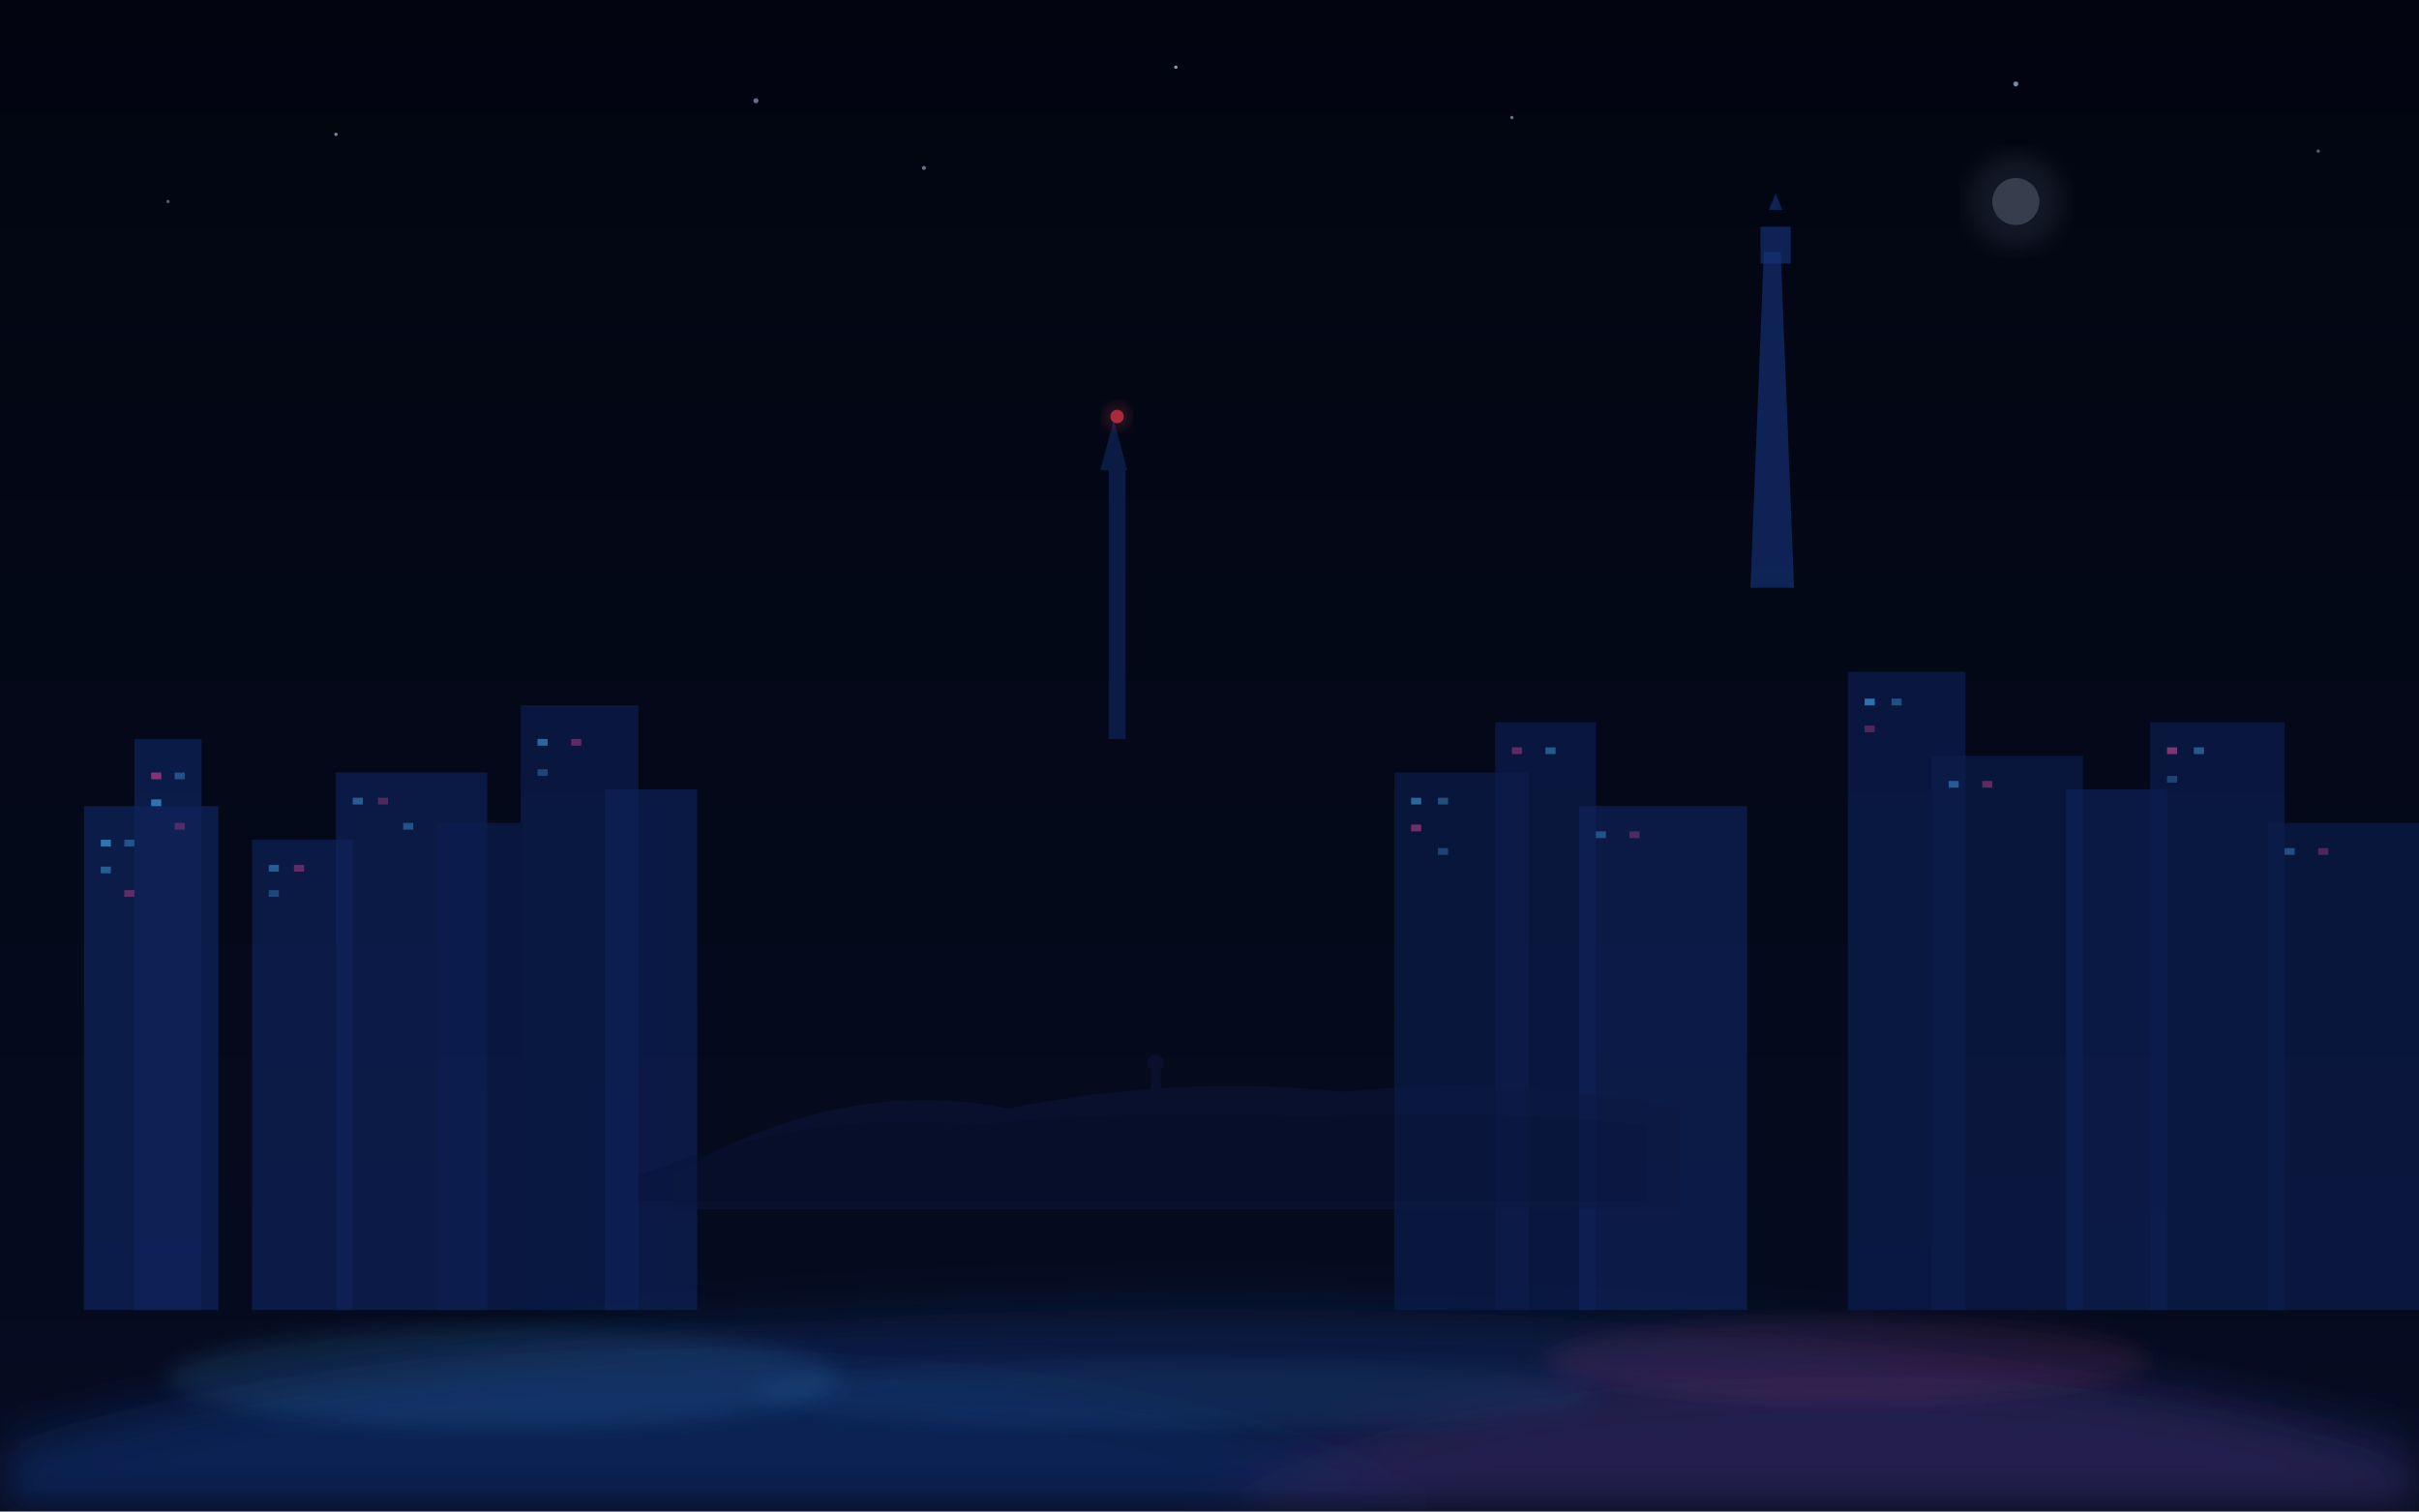
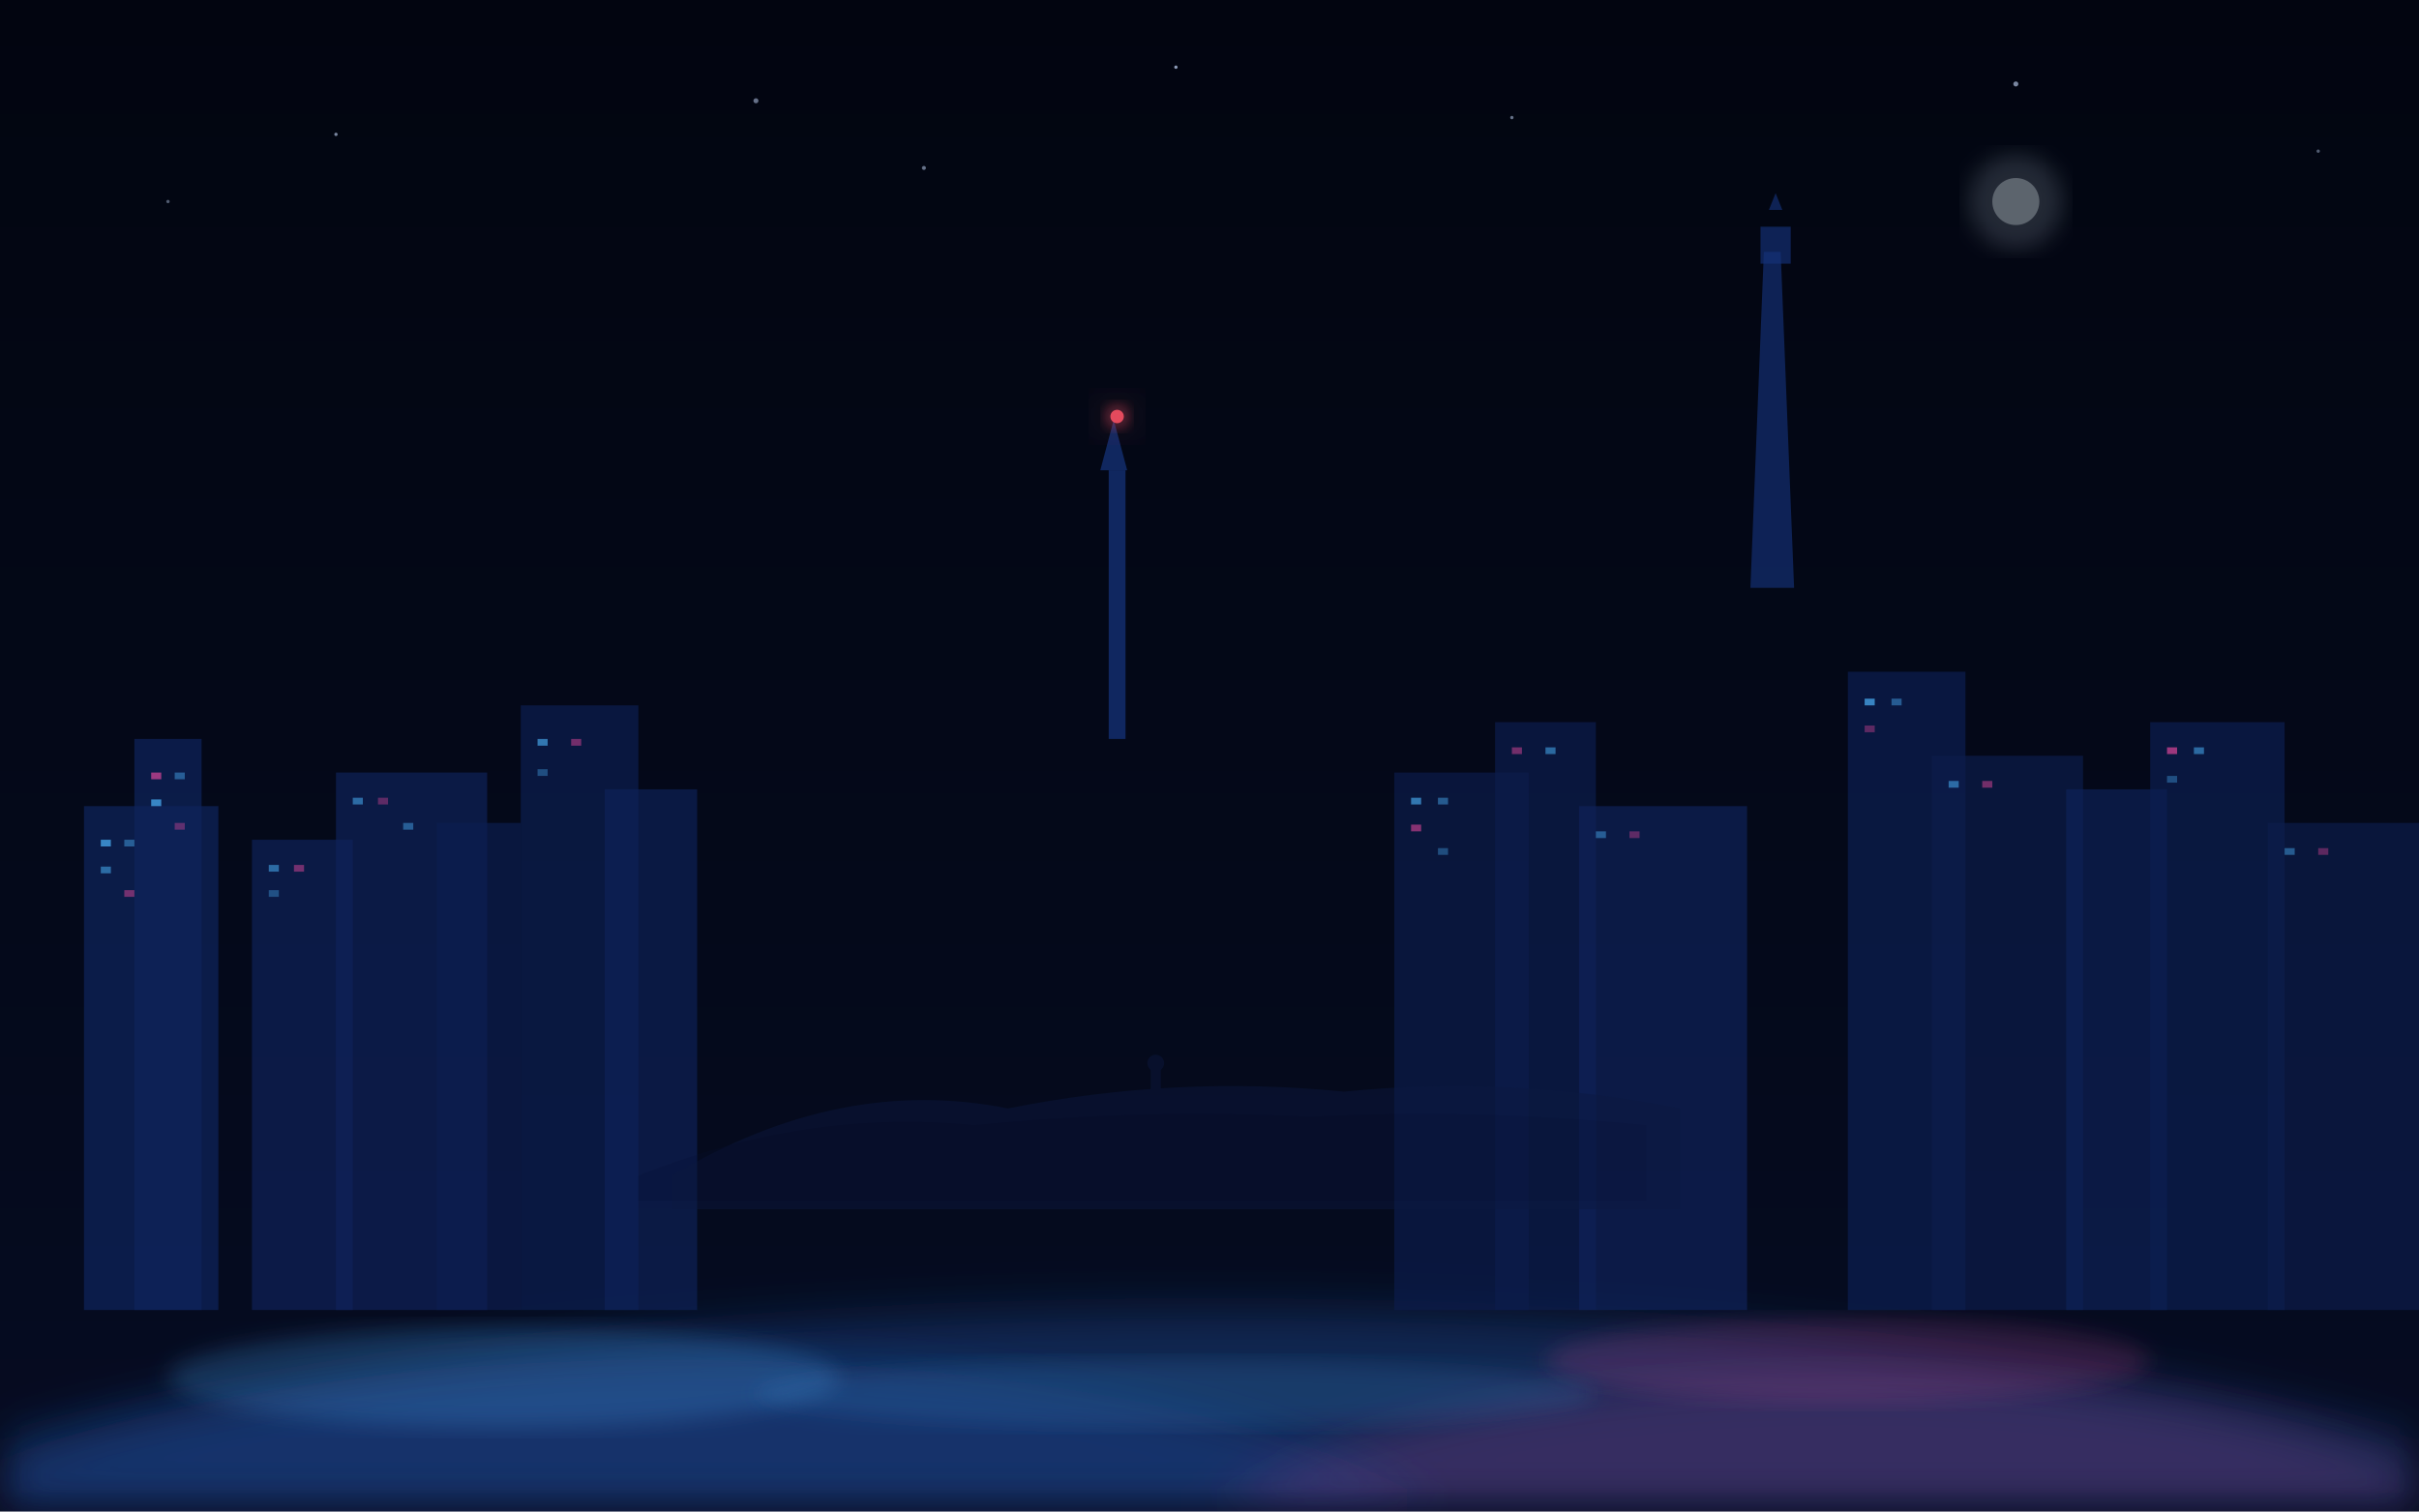
<svg xmlns="http://www.w3.org/2000/svg" viewBox="0 0 1440 900" preserveAspectRatio="xMidYMid slice">
  <defs>
    <filter id="blur-heavy">
      <feGaussianBlur stdDeviation="14" />
    </filter>
    <filter id="blur-med">
      <feGaussianBlur stdDeviation="6" />
    </filter>
    <filter id="blur-soft">
      <feGaussianBlur stdDeviation="3" />
    </filter>
    <linearGradient id="skyGrad" x1="0%" y1="0%" x2="0%" y2="100%">
      <stop offset="0%" stop-color="#020510" />
      <stop offset="60%" stop-color="#04091a" />
      <stop offset="100%" stop-color="#060c22" />
    </linearGradient>
  </defs>
  <rect width="1440" height="900" fill="url(#skyGrad)" />
-   <ellipse cx="720" cy="980" rx="900" ry="200" fill="rgba(40,120,255,0.15)" filter="url(#blur-heavy)" />
-   <ellipse cx="400" cy="960" rx="500" ry="150" fill="rgba(20,80,200,0.12)" filter="url(#blur-heavy)" />
-   <ellipse cx="1100" cy="940" rx="400" ry="120" fill="rgba(255,60,160,0.10)" filter="url(#blur-heavy)" />
-   <circle cx="1200" cy="120" r="28" fill="rgba(200,220,255,0.08)" filter="url(#blur-med)" />
-   <circle cx="1200" cy="120" r="14" fill="rgba(220,235,255,0.18)" />
+   <ellipse cx="720" cy="980" rx="900" ry="200" fill="rgba(50,140,255,0.22)" filter="url(#blur-heavy)" />
+   <ellipse cx="400" cy="960" rx="500" ry="150" fill="rgba(30,100,220,0.18)" filter="url(#blur-heavy)" />
+   <ellipse cx="1100" cy="940" rx="400" ry="120" fill="rgba(255,80,180,0.16)" filter="url(#blur-heavy)" />
+   <circle cx="1200" cy="120" r="28" fill="rgba(220,240,255,0.15)" filter="url(#blur-med)" />
+   <circle cx="1200" cy="120" r="14" fill="rgba(240,250,255,0.28)" />
  <polygon points="1050,150 1060,150 1068,350 1042,350" fill="rgba(20,50,120,0.65)" />
  <rect x="1048" y="135" width="18" height="22" fill="rgba(20,50,120,0.65)" />
  <polygon points="1053,125 1057,115 1061,125" fill="rgba(20,50,120,0.65)" />
-   <rect x="660" y="280" width="10" height="160" fill="rgba(15,40,100,0.60)" />
-   <polygon points="655,280 671,280 663,250" fill="rgba(15,40,100,0.60)" />
-   <circle cx="665" cy="248" r="4" fill="rgba(255,60,80,0.6)" />
-   <circle cx="665" cy="248" r="8" fill="rgba(255,60,80,0.15)" filter="url(#blur-soft)" />
+   <rect x="660" y="280" width="10" height="160" fill="rgba(20,50,120,0.75)" />
+   <polygon points="655,280 671,280 663,250" fill="rgba(20,50,120,0.75)" />
+   <circle cx="665" cy="248" r="4" fill="rgba(255,80,100,0.85)" />
+   <circle cx="665" cy="248" r="8" fill="rgba(255,80,100,0.28)" filter="url(#blur-soft)" />
+   <circle cx="665" cy="248" r="14" fill="rgba(255,80,100,0.12)" filter="url(#blur-heavy)" />
  <rect x="50" y="480" width="80" height="300" fill="rgba(15,35,90,0.72)" />
  <rect x="80" y="440" width="40" height="340" fill="rgba(15,35,90,0.72)" />
  <rect x="150" y="500" width="60" height="280" fill="rgba(15,35,90,0.68)" />
  <rect x="200" y="460" width="90" height="320" fill="rgba(15,35,90,0.68)" />
  <rect x="260" y="490" width="50" height="290" fill="rgba(12,30,80,0.68)" />
  <rect x="310" y="420" width="70" height="360" fill="rgba(12,30,80,0.70)" />
  <rect x="360" y="470" width="55" height="310" fill="rgba(15,35,90,0.65)" />
  <rect x="830" y="460" width="80" height="320" fill="rgba(12,28,75,0.70)" />
  <rect x="890" y="430" width="60" height="350" fill="rgba(12,28,75,0.72)" />
  <rect x="940" y="480" width="100" height="300" fill="rgba(15,35,90,0.68)" />
  <rect x="1100" y="400" width="70" height="380" fill="rgba(12,30,80,0.72)" />
  <rect x="1150" y="450" width="90" height="330" fill="rgba(12,28,75,0.68)" />
  <rect x="1230" y="470" width="60" height="310" fill="rgba(15,35,90,0.65)" />
  <rect x="1280" y="430" width="80" height="350" fill="rgba(12,30,80,0.70)" />
  <rect x="1350" y="490" width="90" height="290" fill="rgba(12,28,75,0.68)" />
-   <g opacity="0.7">
+   <g opacity="0.85">
    <rect x="60" y="500" width="6" height="4" fill="#4db8ff" opacity="0.8" />
    <rect x="74" y="500" width="6" height="4" fill="#4db8ff" opacity="0.5" />
    <rect x="60" y="516" width="6" height="4" fill="#4db8ff" opacity="0.6" />
    <rect x="74" y="530" width="6" height="4" fill="#ff4da6" opacity="0.5" />
    <rect x="90" y="460" width="6" height="4" fill="#ff4da6" opacity="0.7" />
    <rect x="104" y="460" width="6" height="4" fill="#4db8ff" opacity="0.5" />
    <rect x="90" y="476" width="6" height="4" fill="#4db8ff" opacity="0.8" />
    <rect x="104" y="490" width="6" height="4" fill="#ff4da6" opacity="0.4" />
    <rect x="160" y="515" width="6" height="4" fill="#4db8ff" opacity="0.6" />
    <rect x="175" y="515" width="6" height="4" fill="#ff4da6" opacity="0.5" />
    <rect x="160" y="530" width="6" height="4" fill="#4db8ff" opacity="0.4" />
    <rect x="210" y="475" width="6" height="4" fill="#4db8ff" opacity="0.6" />
    <rect x="225" y="475" width="6" height="4" fill="#ff4da6" opacity="0.4" />
    <rect x="240" y="490" width="6" height="4" fill="#4db8ff" opacity="0.5" />
    <rect x="320" y="440" width="6" height="4" fill="#4db8ff" opacity="0.7" />
    <rect x="340" y="440" width="6" height="4" fill="#ff4da6" opacity="0.5" />
    <rect x="320" y="458" width="6" height="4" fill="#4db8ff" opacity="0.4" />
    <rect x="840" y="475" width="6" height="4" fill="#4db8ff" opacity="0.7" />
    <rect x="856" y="475" width="6" height="4" fill="#4db8ff" opacity="0.5" />
    <rect x="840" y="491" width="6" height="4" fill="#ff4da6" opacity="0.6" />
    <rect x="856" y="505" width="6" height="4" fill="#4db8ff" opacity="0.4" />
    <rect x="900" y="445" width="6" height="4" fill="#ff4da6" opacity="0.5" />
    <rect x="920" y="445" width="6" height="4" fill="#4db8ff" opacity="0.6" />
    <rect x="950" y="495" width="6" height="4" fill="#4db8ff" opacity="0.5" />
    <rect x="970" y="495" width="6" height="4" fill="#ff4da6" opacity="0.4" />
    <rect x="1110" y="416" width="6" height="4" fill="#4db8ff" opacity="0.8" />
    <rect x="1126" y="416" width="6" height="4" fill="#4db8ff" opacity="0.5" />
    <rect x="1110" y="432" width="6" height="4" fill="#ff4da6" opacity="0.4" />
    <rect x="1160" y="465" width="6" height="4" fill="#4db8ff" opacity="0.6" />
    <rect x="1180" y="465" width="6" height="4" fill="#ff4da6" opacity="0.5" />
    <rect x="1290" y="445" width="6" height="4" fill="#ff4da6" opacity="0.7" />
    <rect x="1306" y="445" width="6" height="4" fill="#4db8ff" opacity="0.6" />
    <rect x="1290" y="462" width="6" height="4" fill="#4db8ff" opacity="0.4" />
    <rect x="1360" y="505" width="6" height="4" fill="#4db8ff" opacity="0.5" />
    <rect x="1380" y="505" width="6" height="4" fill="#ff4da6" opacity="0.4" />
  </g>
  <g opacity="0.45" fill="#0a1840">
    <path d="M400,700 Q500,640 600,660 Q700,640 800,650 Q900,640 1000,660 L1000,720 L400,720 Z" />
    <path d="M380,700 Q480,660 580,670 Q680,660 780,665 Q880,660 980,670 L980,715 L380,715 Z" fill="rgba(6,14,50,0.5)" />
    <rect x="685" y="635" width="6" height="20" rx="1" />
    <circle cx="688" cy="633" r="5" />
  </g>
-   <ellipse cx="300" cy="820" rx="200" ry="30" fill="rgba(77,184,255,0.12)" filter="url(#blur-med)" />
-   <ellipse cx="1100" cy="810" rx="180" ry="25" fill="rgba(255,77,166,0.10)" filter="url(#blur-med)" />
-   <ellipse cx="700" cy="830" rx="250" ry="20" fill="rgba(77,184,255,0.08)" filter="url(#blur-med)" />
+   <ellipse cx="300" cy="820" rx="200" ry="30" fill="rgba(77,184,255,0.20)" filter="url(#blur-med)" />
+   <ellipse cx="1100" cy="810" rx="180" ry="25" fill="rgba(255,77,166,0.16)" filter="url(#blur-med)" />
+   <ellipse cx="700" cy="830" rx="250" ry="20" fill="rgba(77,184,255,0.14)" filter="url(#blur-med)" />
  <circle cx="200" cy="80" r="1" fill="rgba(200,220,255,0.6)" />
  <circle cx="450" cy="60" r="1.5" fill="rgba(200,220,255,0.5)" />
  <circle cx="700" cy="40" r="1" fill="rgba(200,220,255,0.7)" />
  <circle cx="900" cy="70" r="1" fill="rgba(200,220,255,0.5)" />
  <circle cx="1200" cy="50" r="1.5" fill="rgba(200,220,255,0.6)" />
  <circle cx="1380" cy="90" r="1" fill="rgba(200,220,255,0.4)" />
  <circle cx="100" cy="120" r="1" fill="rgba(200,220,255,0.4)" />
  <circle cx="550" cy="100" r="1.2" fill="rgba(200,220,255,0.5)" />
</svg>
